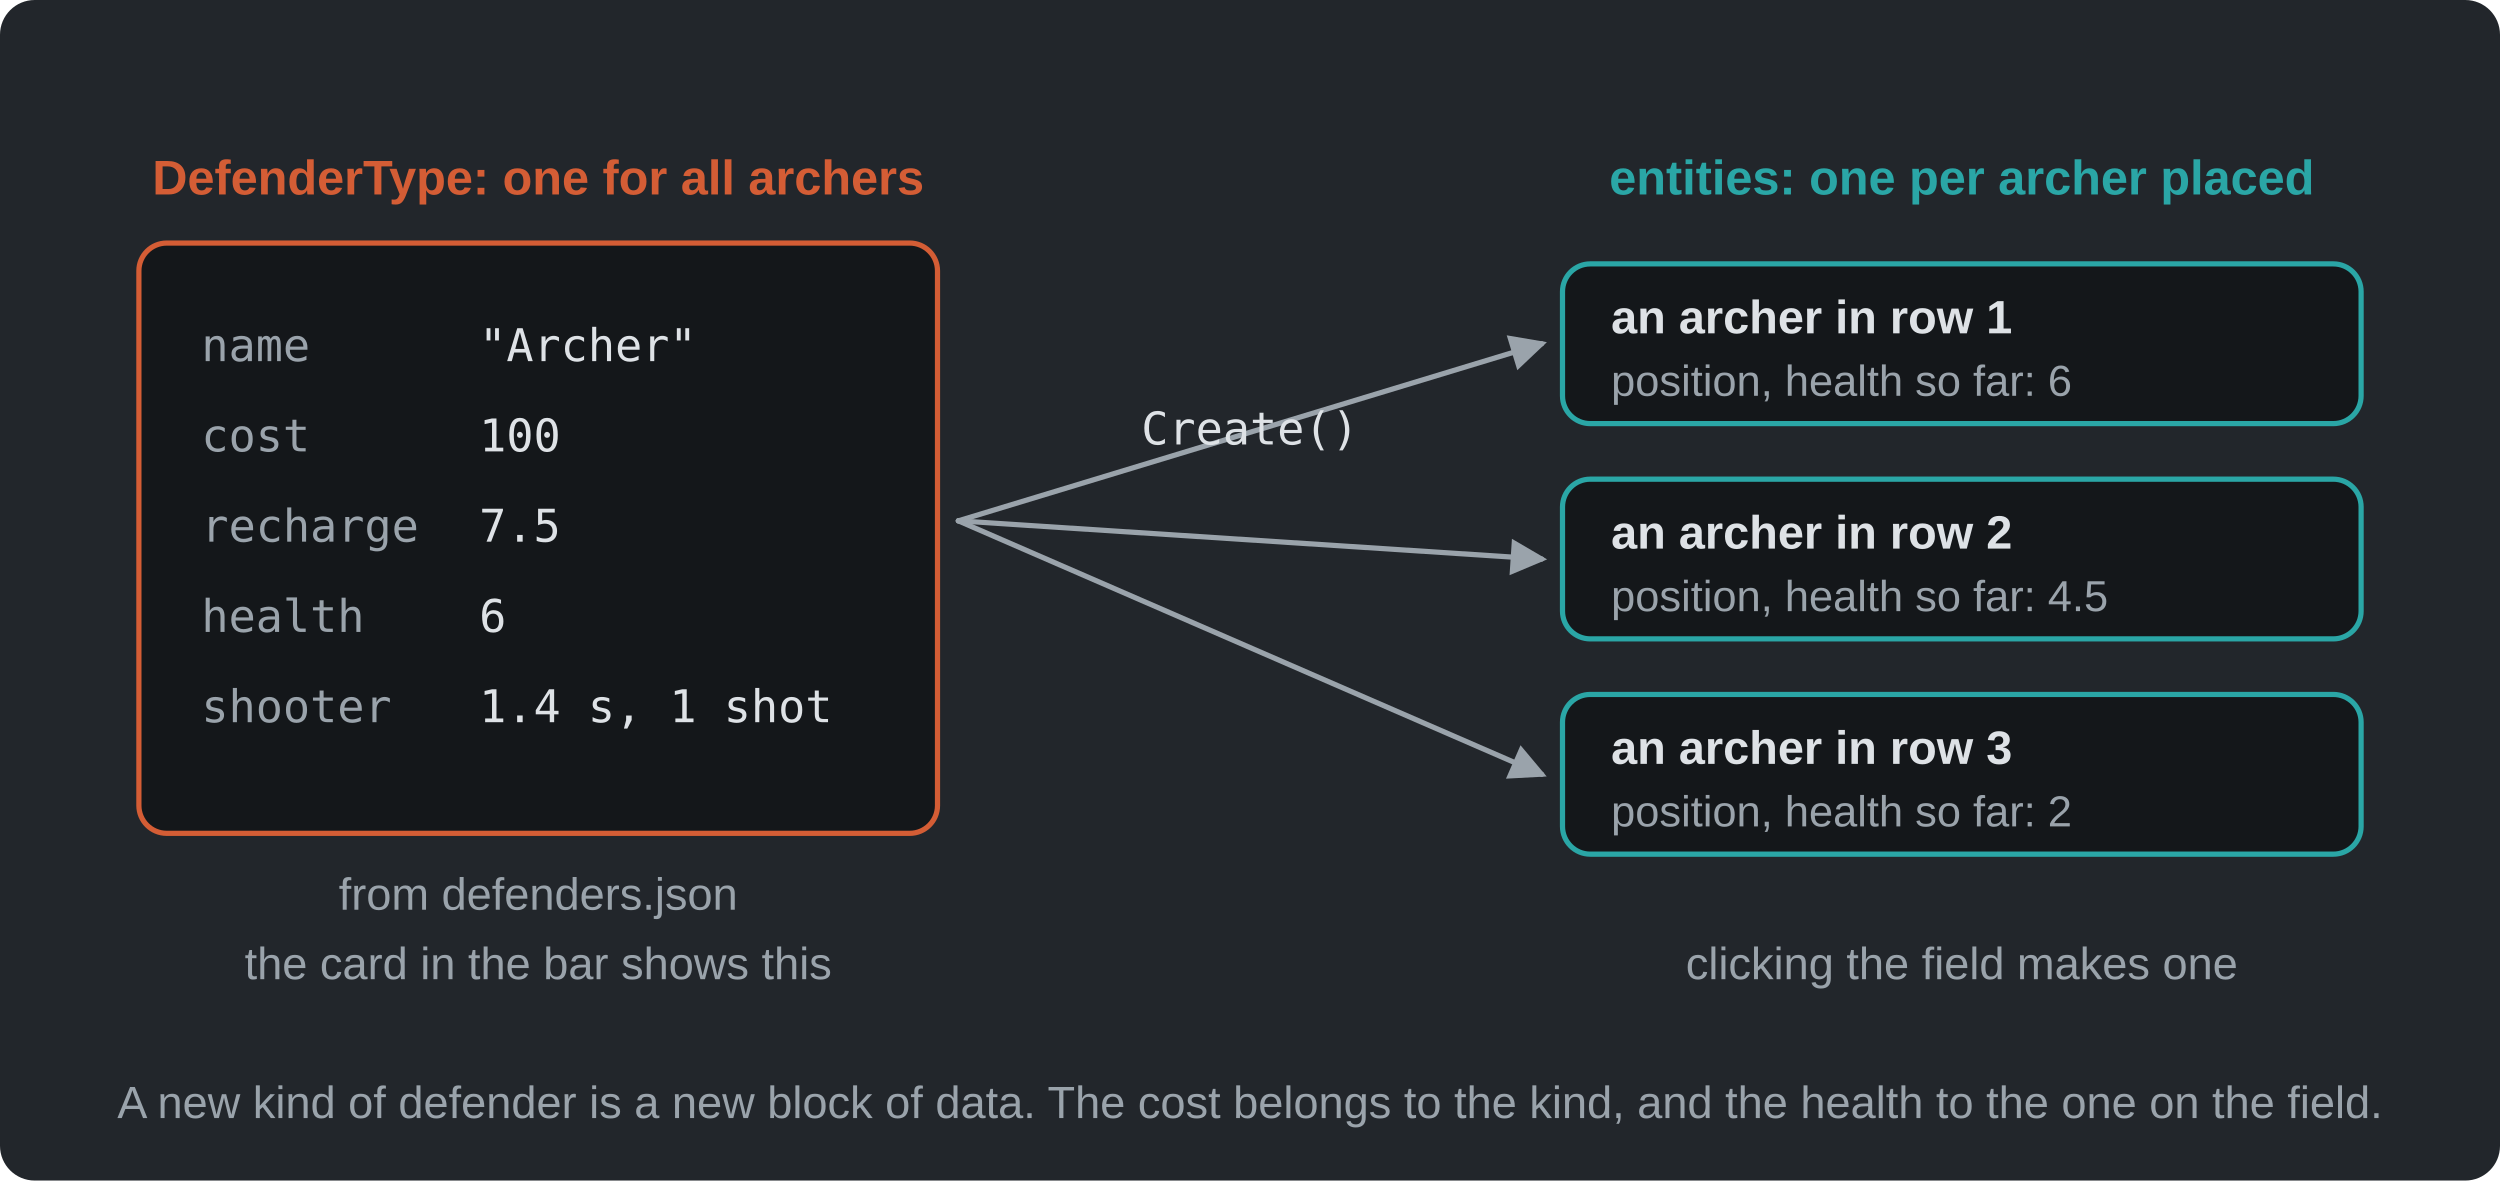
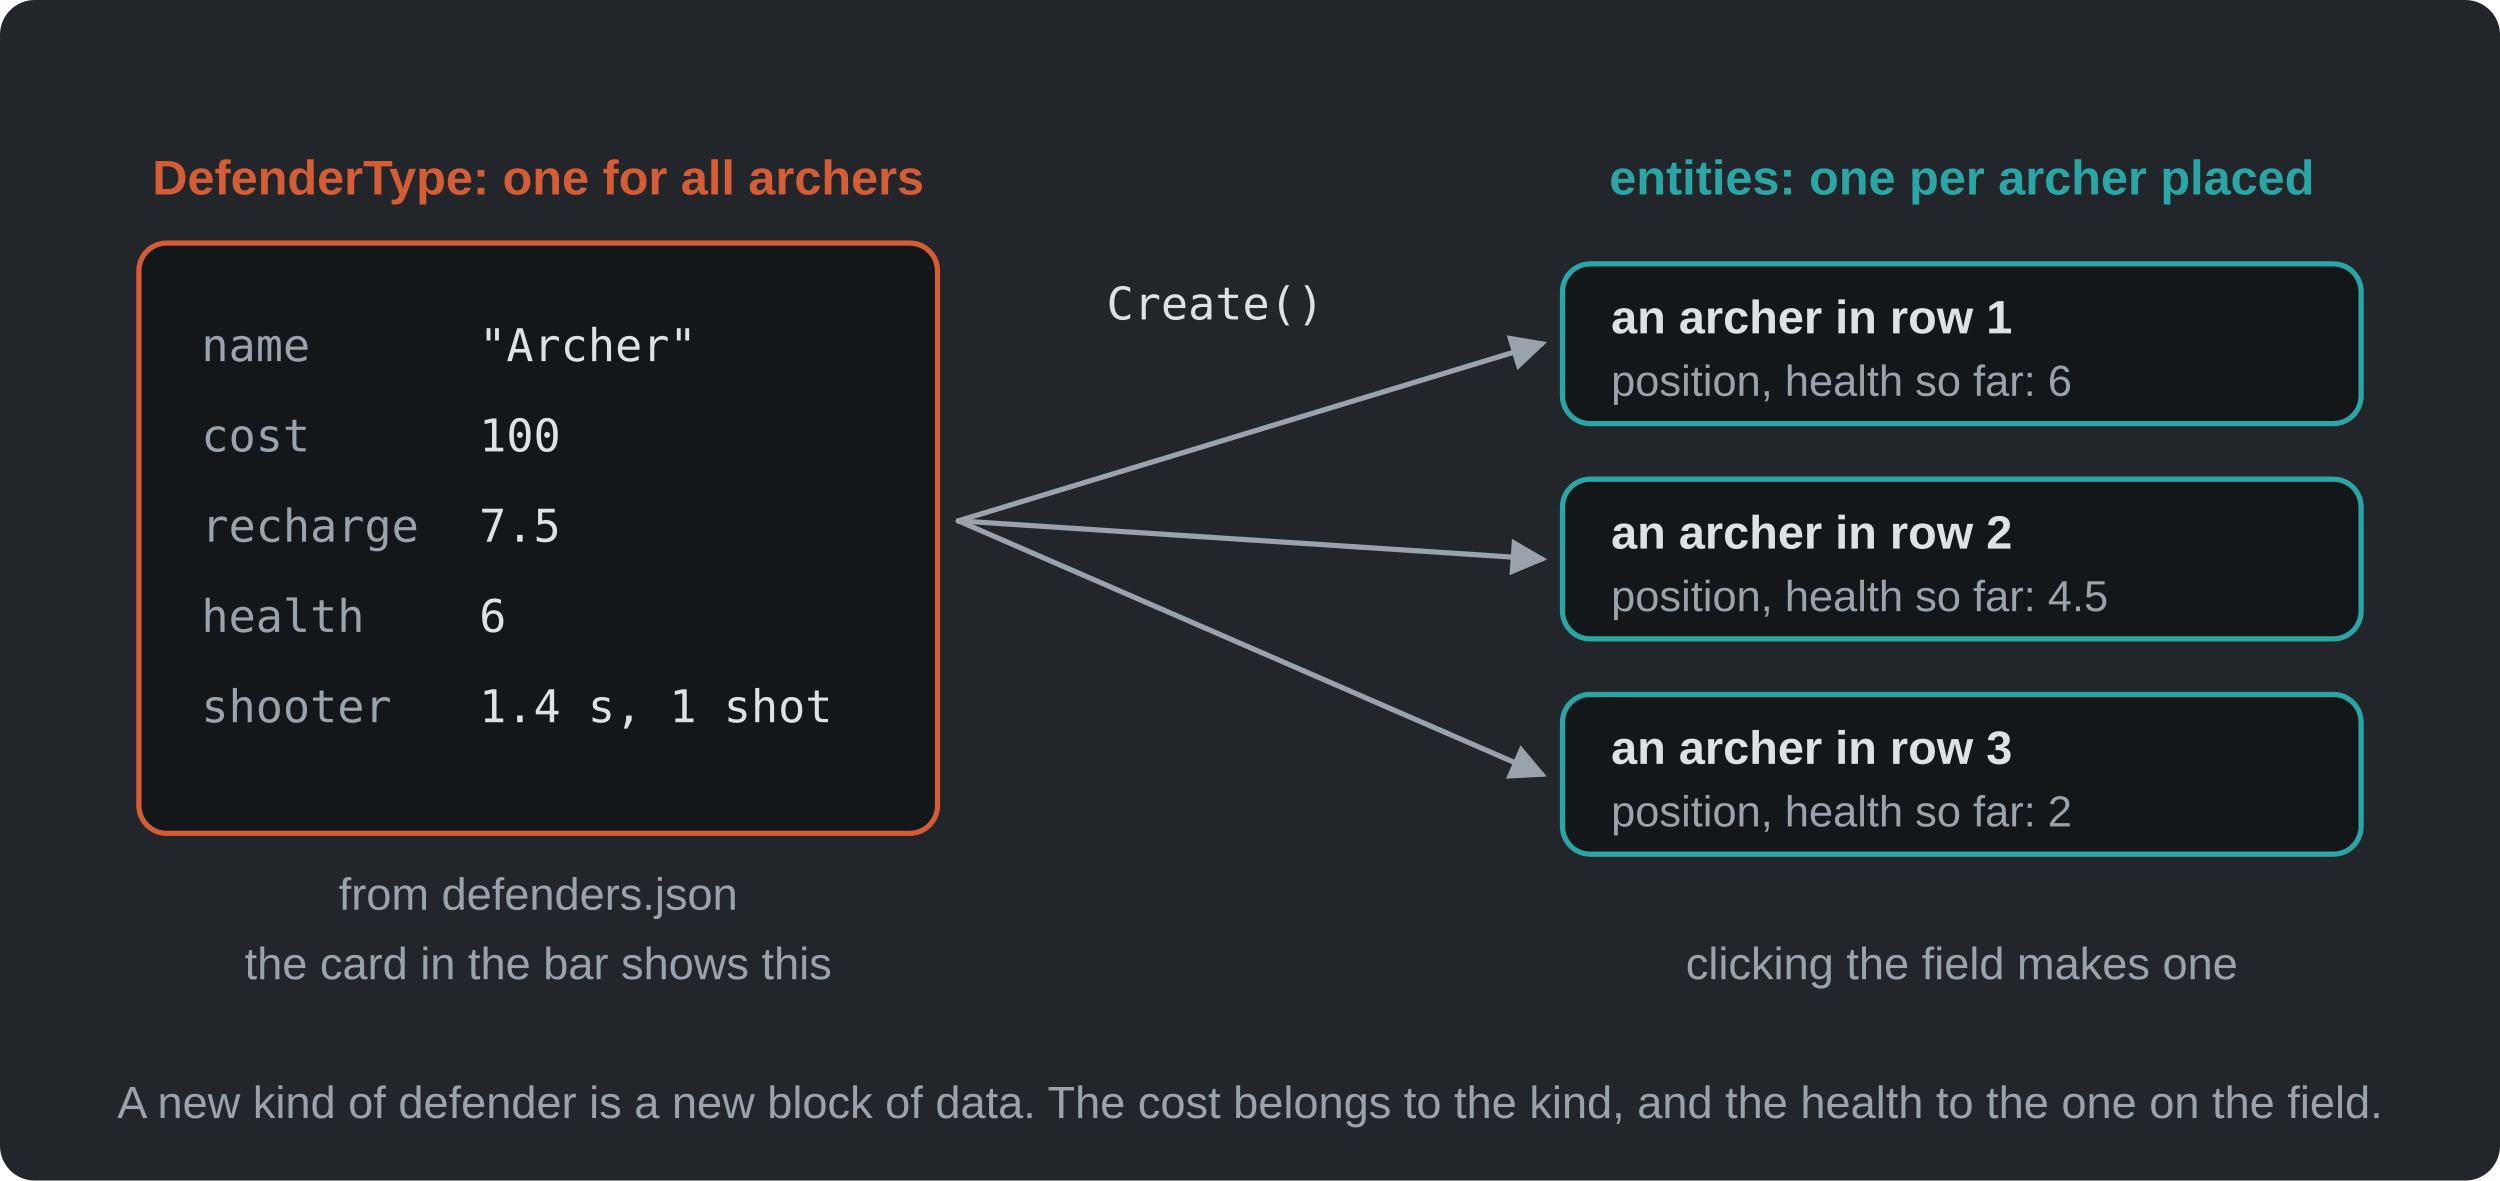
<svg xmlns="http://www.w3.org/2000/svg" viewBox="0 0 720 340" width="720" height="340" role="img">
  <defs>
    <marker id="arrow-9aa3ab" viewBox="0 0 10 10" refX="8.5" refY="5" markerWidth="7" markerHeight="7" orient="auto-start-reverse">
      <path d="M0 0 L10 5 L0 10 z" fill="#9aa3ab" />
    </marker>
  </defs>
  <rect width="720" height="340" rx="10" fill="#22262b" />
  <rect x="40" y="70" width="230" height="170" fill="#14171a" rx="8" stroke="#d45d35" stroke-width="1.5" />
  <text x="155" y="56" font-family="'Segoe UI', system-ui, -apple-system, 'Helvetica Neue', Arial, sans-serif" font-size="14" fill="#d45d35" text-anchor="middle" font-weight="bold">DefenderType: one for all archers</text>
  <text x="58" y="104" font-family="Consolas, 'Cascadia Mono', Menlo, monospace" font-size="13" fill="#9aa3ab" text-anchor="start" font-weight="normal">name</text>
  <text x="138" y="104" font-family="Consolas, 'Cascadia Mono', Menlo, monospace" font-size="13" fill="#dee2e6" text-anchor="start" font-weight="normal">"Archer"</text>
  <text x="58" y="130" font-family="Consolas, 'Cascadia Mono', Menlo, monospace" font-size="13" fill="#9aa3ab" text-anchor="start" font-weight="normal">cost</text>
  <text x="138" y="130" font-family="Consolas, 'Cascadia Mono', Menlo, monospace" font-size="13" fill="#dee2e6" text-anchor="start" font-weight="normal">100</text>
  <text x="58" y="156" font-family="Consolas, 'Cascadia Mono', Menlo, monospace" font-size="13" fill="#9aa3ab" text-anchor="start" font-weight="normal">recharge</text>
  <text x="138" y="156" font-family="Consolas, 'Cascadia Mono', Menlo, monospace" font-size="13" fill="#dee2e6" text-anchor="start" font-weight="normal">7.5</text>
  <text x="58" y="182" font-family="Consolas, 'Cascadia Mono', Menlo, monospace" font-size="13" fill="#9aa3ab" text-anchor="start" font-weight="normal">health</text>
  <text x="138" y="182" font-family="Consolas, 'Cascadia Mono', Menlo, monospace" font-size="13" fill="#dee2e6" text-anchor="start" font-weight="normal">6</text>
  <text x="58" y="208" font-family="Consolas, 'Cascadia Mono', Menlo, monospace" font-size="13" fill="#9aa3ab" text-anchor="start" font-weight="normal">shooter</text>
  <text x="138" y="208" font-family="Consolas, 'Cascadia Mono', Menlo, monospace" font-size="13" fill="#dee2e6" text-anchor="start" font-weight="normal">1.4 s, 1 shot</text>
  <text x="155" y="262" font-family="'Segoe UI', system-ui, -apple-system, 'Helvetica Neue', Arial, sans-serif" font-size="13" fill="#9aa3ab" text-anchor="middle" font-weight="normal">from defenders.json</text>
  <text x="155" y="282" font-family="'Segoe UI', system-ui, -apple-system, 'Helvetica Neue', Arial, sans-serif" font-size="13" fill="#9aa3ab" text-anchor="middle" font-weight="normal">the card in the bar shows this</text>
  <rect x="450" y="76" width="230" height="46" fill="#14171a" rx="8" stroke="#2aa6a6" stroke-width="1.5" />
  <text x="464" y="96" font-family="'Segoe UI', system-ui, -apple-system, 'Helvetica Neue', Arial, sans-serif" font-size="13.5" fill="#dee2e6" text-anchor="start" font-weight="bold">an archer in row 1</text>
  <text x="464" y="114" font-family="'Segoe UI', system-ui, -apple-system, 'Helvetica Neue', Arial, sans-serif" font-size="12.5" fill="#9aa3ab" text-anchor="start" font-weight="normal">position, health so far: 6</text>
  <line x1="276" y1="150" x2="444" y2="99" stroke="#9aa3ab" stroke-width="1.5" stroke-linecap="round" marker-end="url(#arrow-9aa3ab)" />
  <rect x="450" y="138" width="230" height="46" fill="#14171a" rx="8" stroke="#2aa6a6" stroke-width="1.5" />
  <text x="464" y="158" font-family="'Segoe UI', system-ui, -apple-system, 'Helvetica Neue', Arial, sans-serif" font-size="13.5" fill="#dee2e6" text-anchor="start" font-weight="bold">an archer in row 2</text>
  <text x="464" y="176" font-family="'Segoe UI', system-ui, -apple-system, 'Helvetica Neue', Arial, sans-serif" font-size="12.5" fill="#9aa3ab" text-anchor="start" font-weight="normal">position, health so far: 4.5</text>
  <line x1="276" y1="150" x2="444" y2="161" stroke="#9aa3ab" stroke-width="1.5" stroke-linecap="round" marker-end="url(#arrow-9aa3ab)" />
  <rect x="450" y="200" width="230" height="46" fill="#14171a" rx="8" stroke="#2aa6a6" stroke-width="1.5" />
  <text x="464" y="220" font-family="'Segoe UI', system-ui, -apple-system, 'Helvetica Neue', Arial, sans-serif" font-size="13.5" fill="#dee2e6" text-anchor="start" font-weight="bold">an archer in row 3</text>
  <text x="464" y="238" font-family="'Segoe UI', system-ui, -apple-system, 'Helvetica Neue', Arial, sans-serif" font-size="12.5" fill="#9aa3ab" text-anchor="start" font-weight="normal">position, health so far: 2</text>
  <line x1="276" y1="150" x2="444" y2="223" stroke="#9aa3ab" stroke-width="1.5" stroke-linecap="round" marker-end="url(#arrow-9aa3ab)" />
-   <text x="360" y="128" font-family="Consolas, 'Cascadia Mono', Menlo, monospace" font-size="13" fill="#dee2e6" text-anchor="middle" font-weight="normal">Create()</text>
+   <text x="350" y="92" font-family="Consolas, 'Cascadia Mono', Menlo, monospace" font-size="13" fill="#dee2e6" text-anchor="middle" font-weight="normal">Create()</text>
  <text x="565" y="56" font-family="'Segoe UI', system-ui, -apple-system, 'Helvetica Neue', Arial, sans-serif" font-size="14" fill="#2aa6a6" text-anchor="middle" font-weight="bold">entities: one per archer placed</text>
  <text x="565" y="282" font-family="'Segoe UI', system-ui, -apple-system, 'Helvetica Neue', Arial, sans-serif" font-size="13" fill="#9aa3ab" text-anchor="middle" font-weight="normal">clicking the field makes one</text>
  <text x="360" y="322" font-family="'Segoe UI', system-ui, -apple-system, 'Helvetica Neue', Arial, sans-serif" font-size="13" fill="#9aa3ab" text-anchor="middle" font-weight="normal">A new kind of defender is a new block of data. The cost belongs to the kind, and the health to the one on the field.</text>
</svg>
